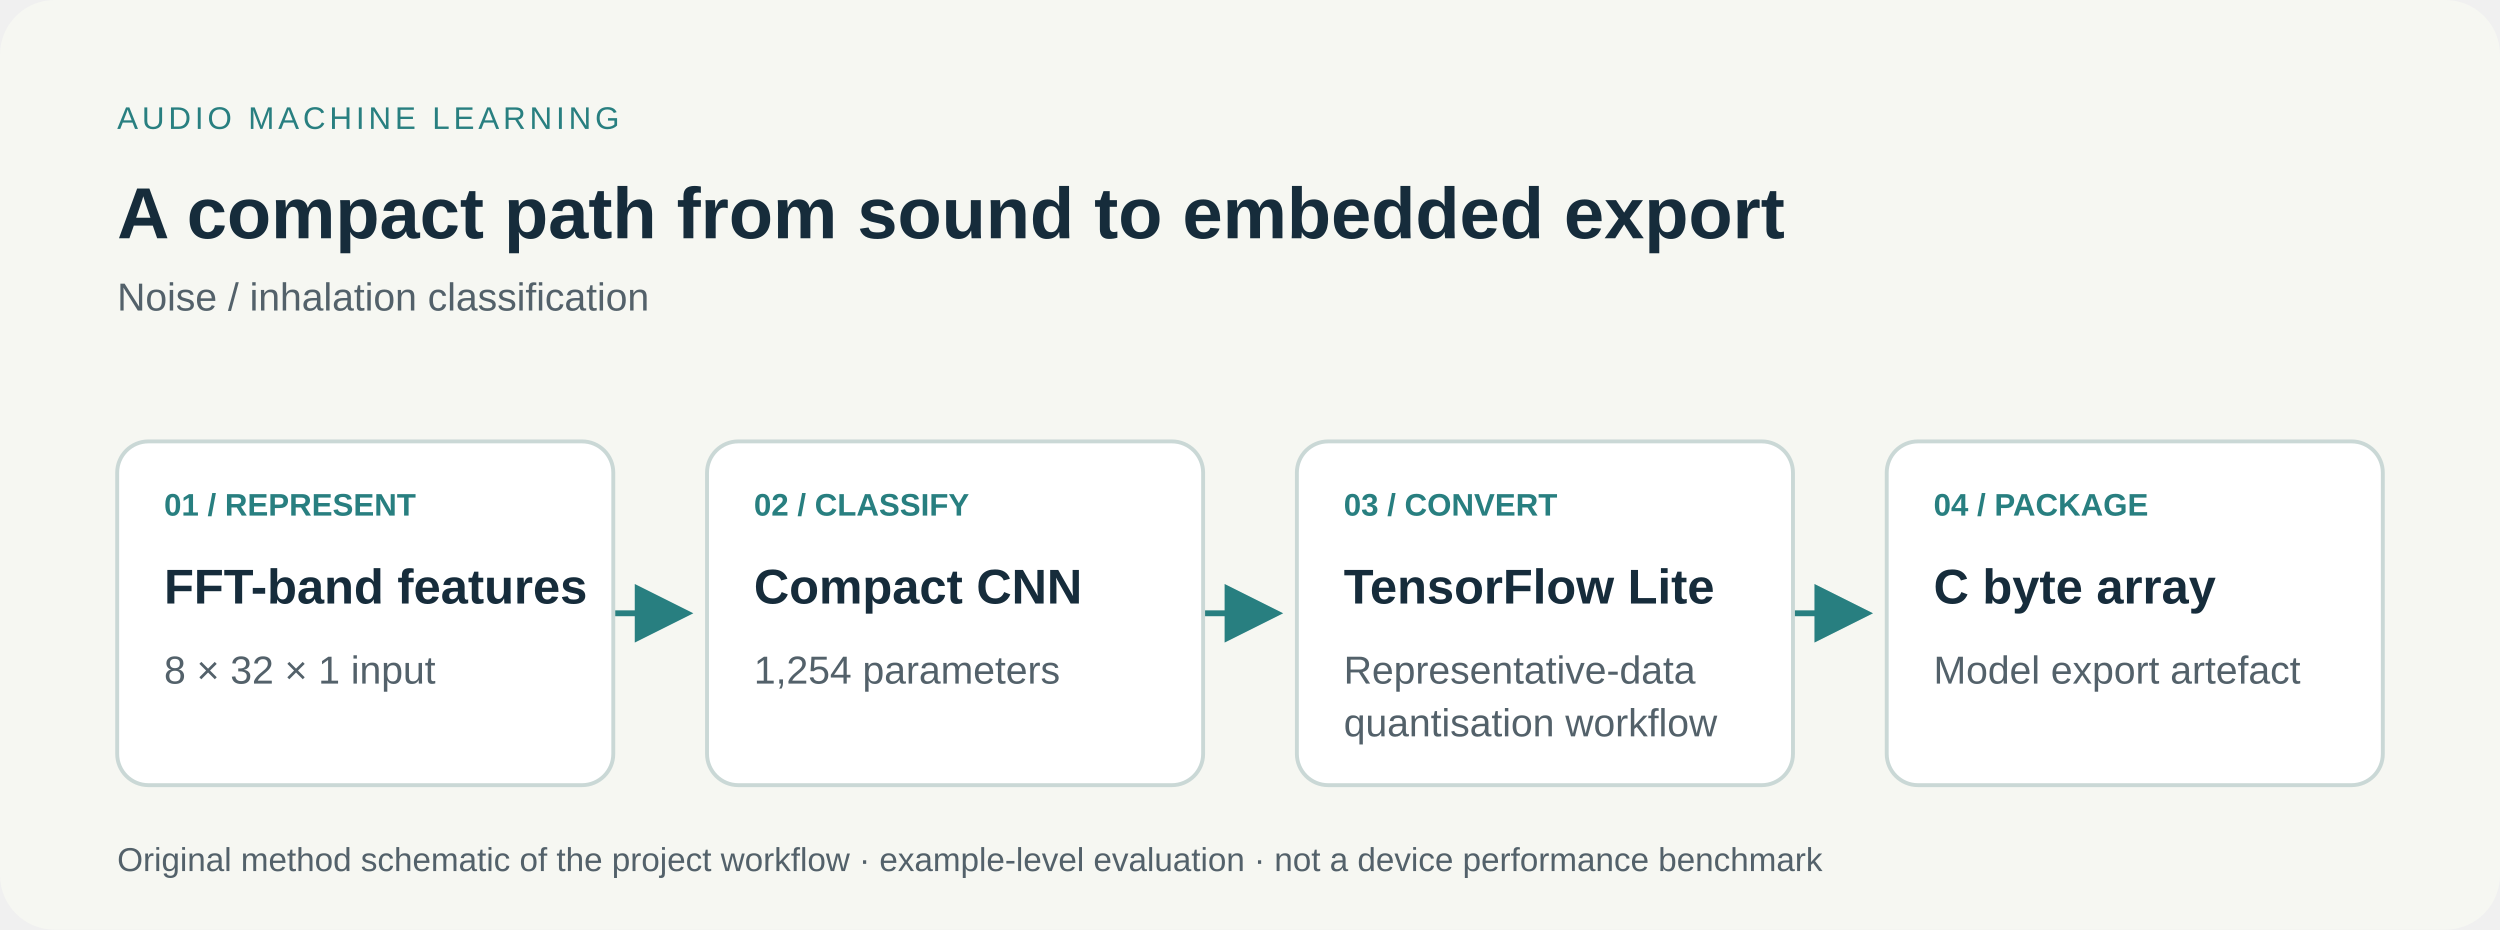
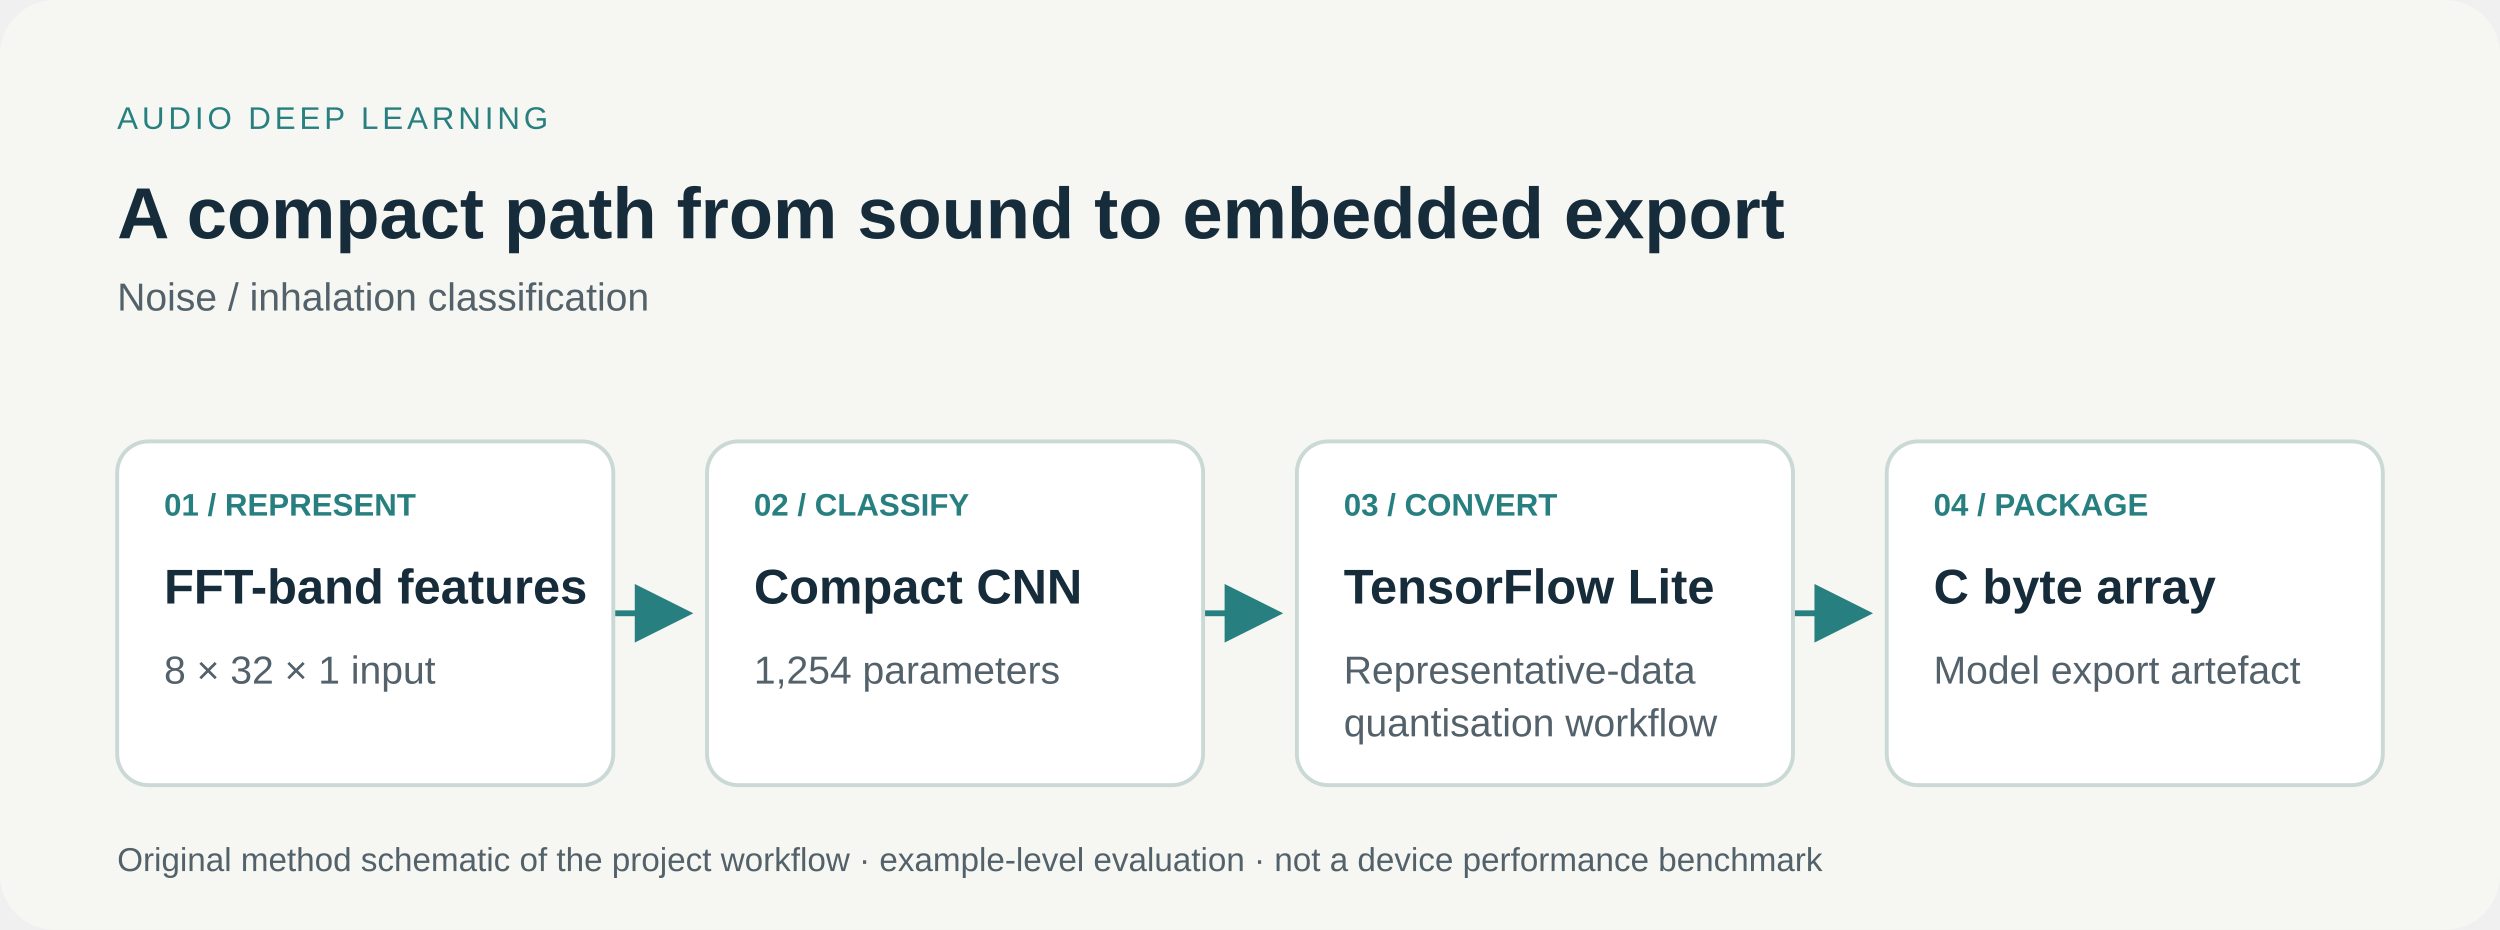
<svg xmlns="http://www.w3.org/2000/svg" width="1280" height="476" viewBox="0 0 1280 476" role="img" aria-labelledby="title desc">
  <defs>
    <marker id="arrow" markerWidth="10" markerHeight="10" refX="8" refY="5" orient="auto">
      <path d="M0 0 L10 5 L0 10 Z" fill="#287f80" />
    </marker>
  </defs>
  <rect width="1280" height="476" rx="28" fill="#f6f7f2" />
  <g font-family="Arial, Helvetica, sans-serif">
-     <text x="60" y="66" font-size="16" letter-spacing="2" fill="#287f80">AUDIO MACHINE LEARNING</text>
+     <text x="60" y="66" font-size="16" letter-spacing="2" fill="#287f80">AUDIO DEEP LEARNING</text>
    <text x="60" y="122" font-size="37" font-weight="700" fill="#162c3b">A compact path from sound to embedded export</text>
    <text x="60" y="159" font-size="20" fill="#53616a">Noise / inhalation classification</text>
    <g fill="#ffffff" stroke="#cad8d6" stroke-width="2">
      <rect x="60" y="226" width="254" height="176" rx="16" />
      <rect x="362" y="226" width="254" height="176" rx="16" />
      <rect x="664" y="226" width="254" height="176" rx="16" />
      <rect x="966" y="226" width="254" height="176" rx="16" />
    </g>
    <g stroke="#287f80" stroke-width="3" marker-end="url(#arrow)">
      <path d="M315 314 H349" />
      <path d="M617 314 H651" />
      <path d="M919 314 H953" />
    </g>
    <g fill="#287f80" font-size="16" font-weight="700">
      <text x="84" y="264">01 / REPRESENT</text>
      <text x="386" y="264">02 / CLASSIFY</text>
      <text x="688" y="264">03 / CONVERT</text>
      <text x="990" y="264">04 / PACKAGE</text>
    </g>
    <g fill="#162c3b" font-size="25" font-weight="700">
      <text x="84" y="309">FFT-band features</text>
      <text x="386" y="309">Compact CNN</text>
      <text x="688" y="309">TensorFlow Lite</text>
      <text x="990" y="309">C byte array</text>
    </g>
    <g fill="#53616a" font-size="20">
      <text x="84" y="350">8 × 32 × 1 input</text>
      <text x="386" y="350">1,254 parameters</text>
      <text x="688" y="350">Representative-data</text>
      <text x="688" y="377">quantisation workflow</text>
      <text x="990" y="350">Model export artefact</text>
    </g>
    <text x="60" y="446" font-size="17" fill="#53616a">Original method schematic of the project workflow · example-level evaluation · not a device performance benchmark</text>
  </g>
</svg>
